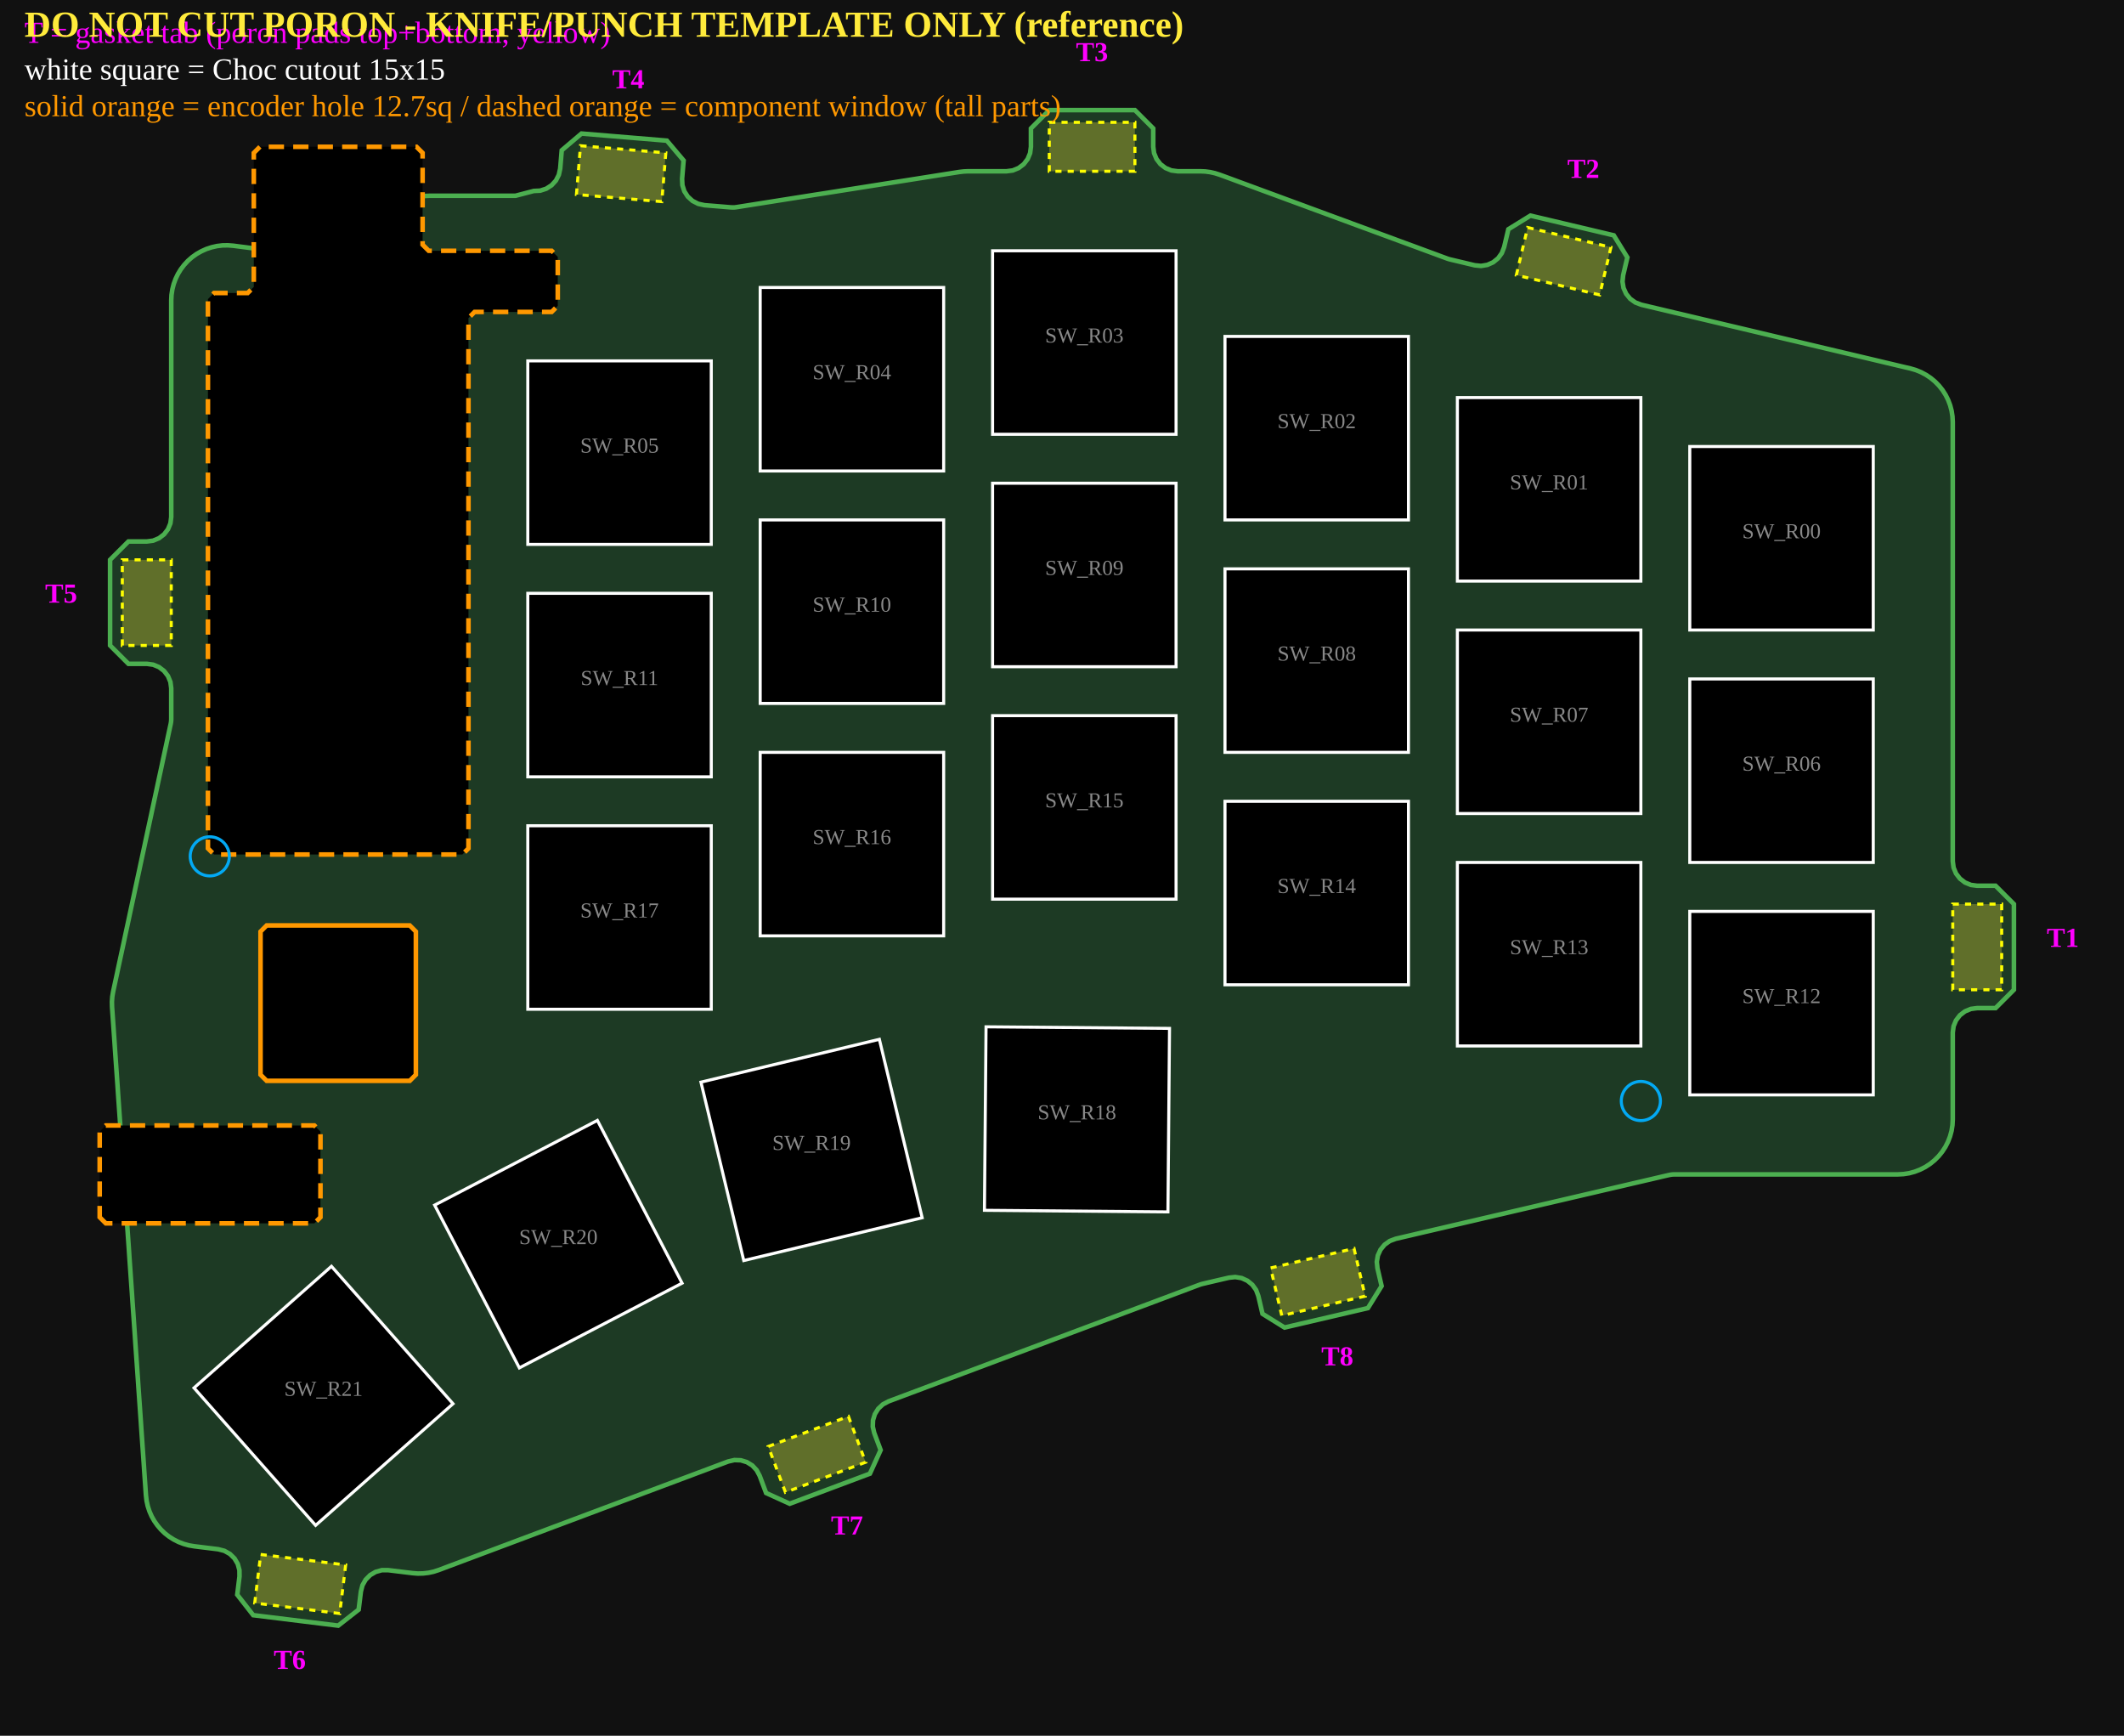
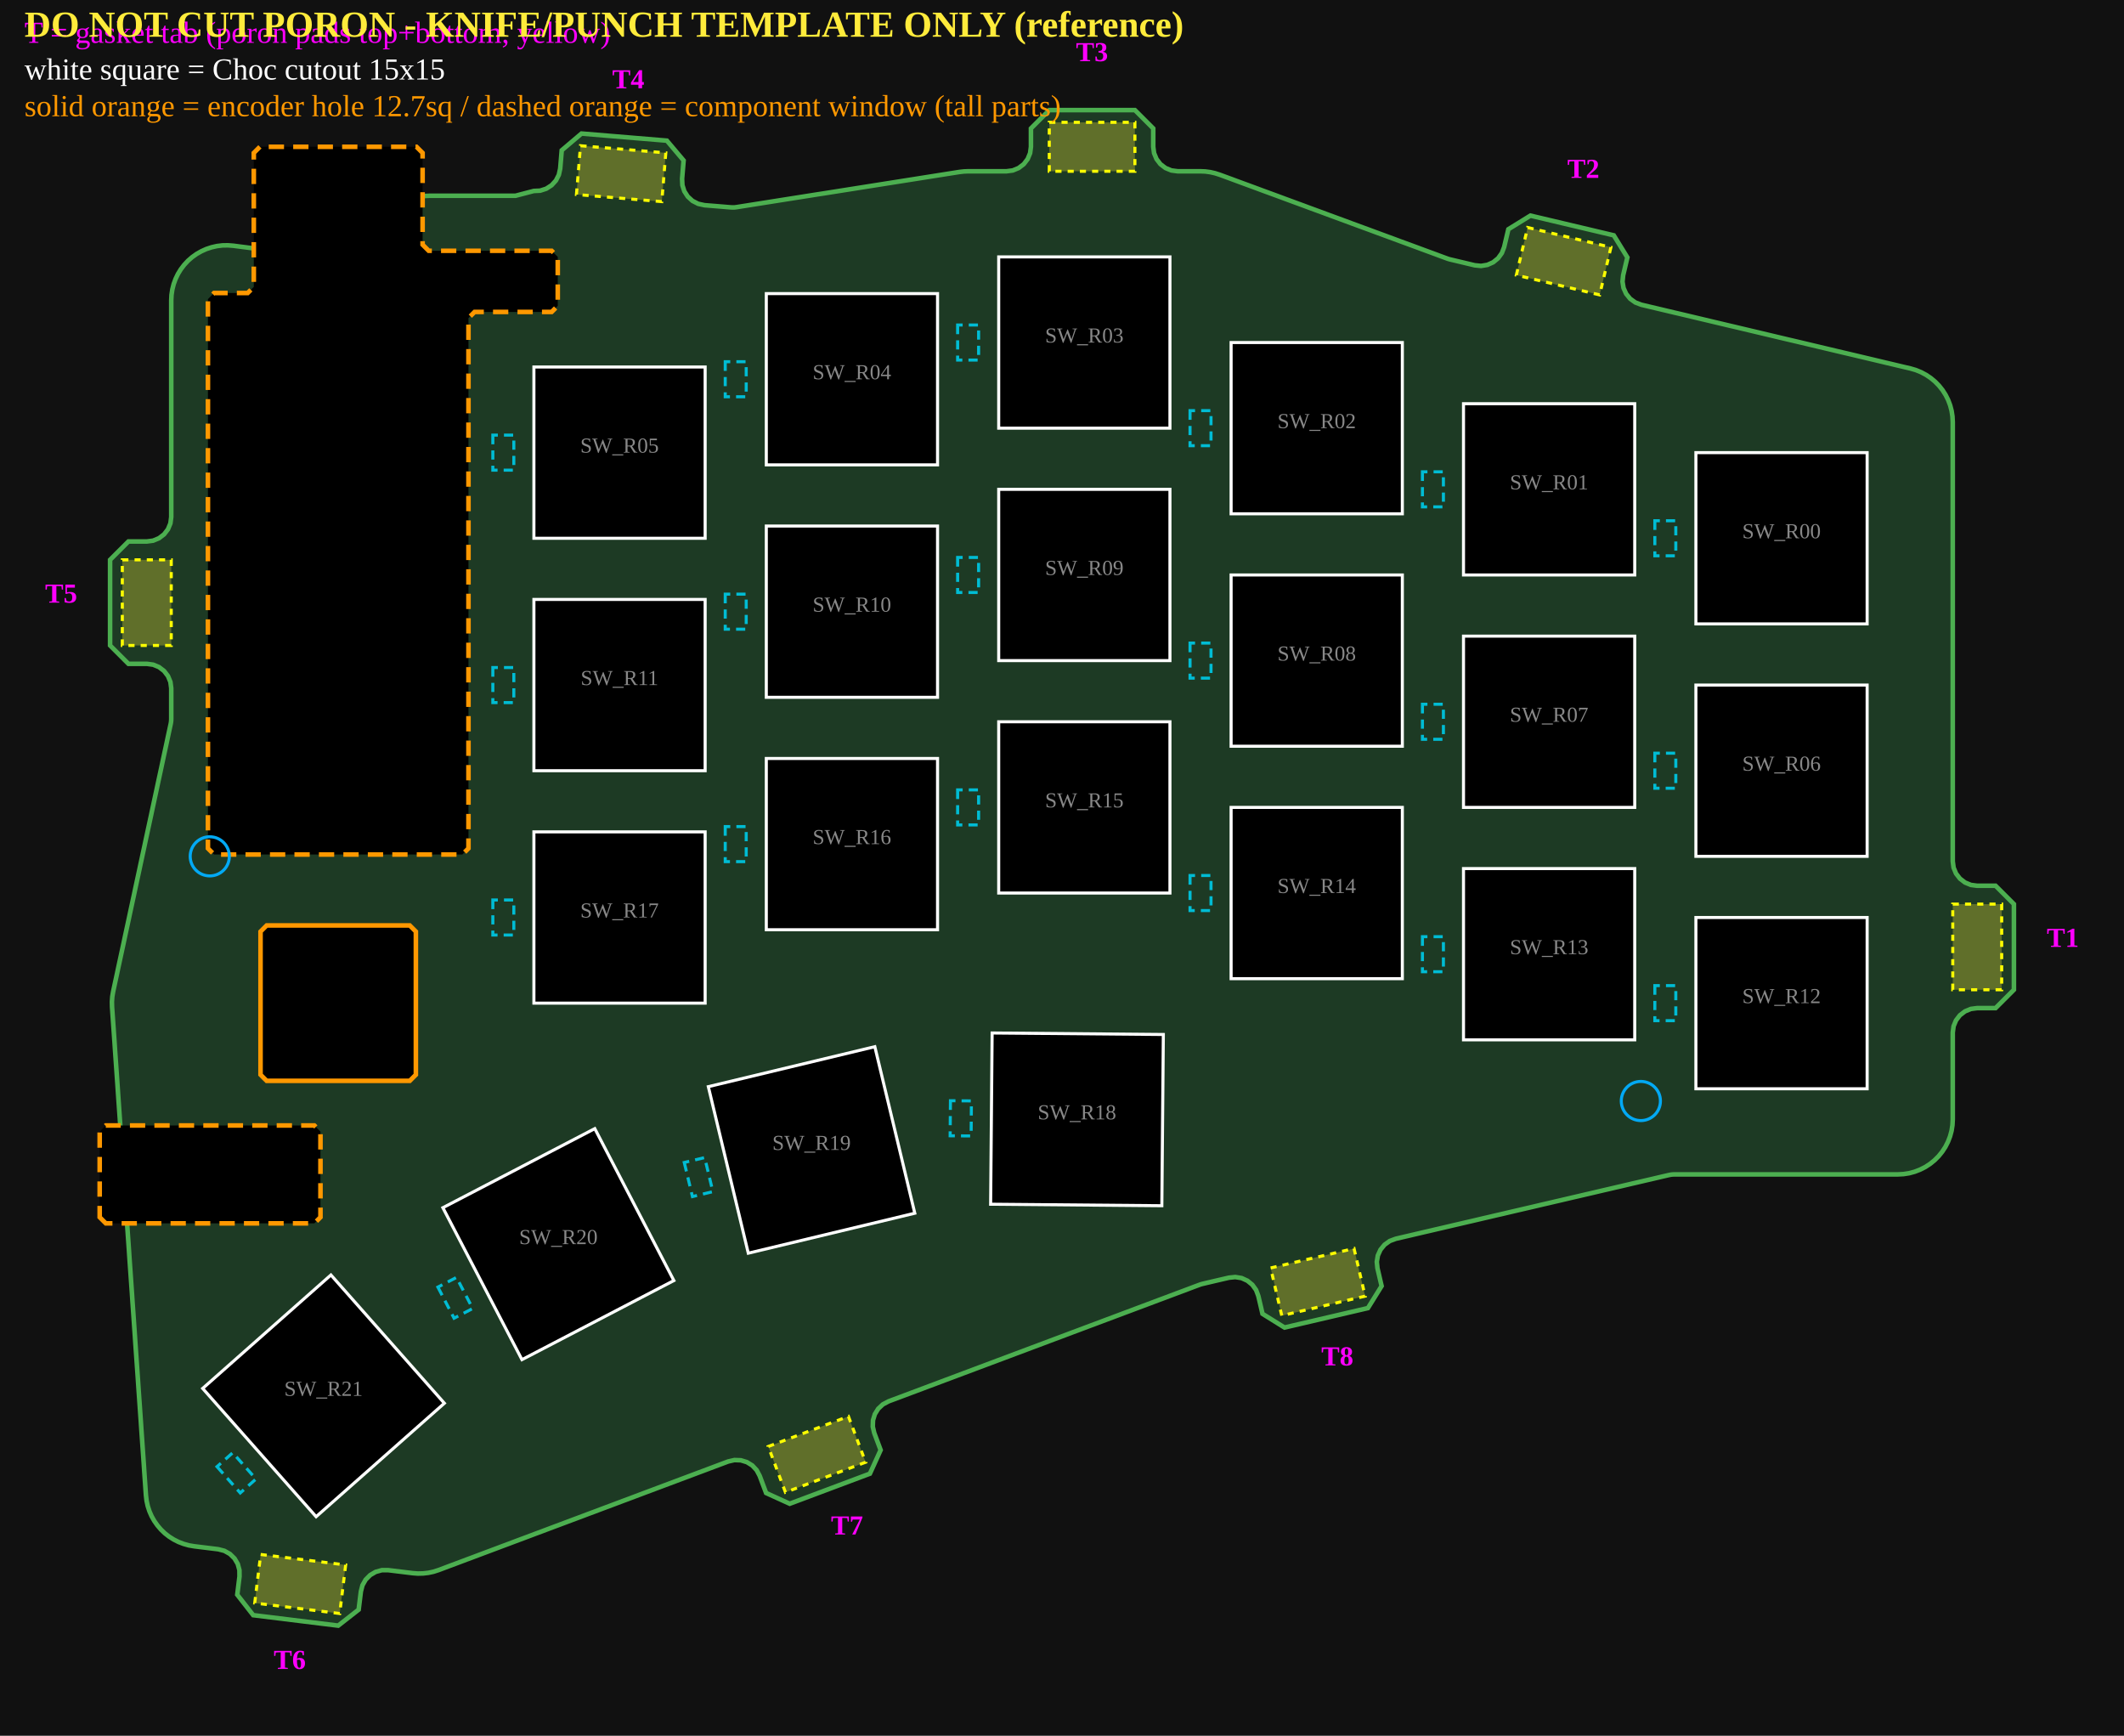
<svg xmlns="http://www.w3.org/2000/svg" width="694.6" height="567.54" viewBox="0 0 694.6 567.54">
  <rect width="694.6" height="567.54" fill="#111" />
  <polygon points="638.6,366.0 638.6,364.0 638.6,362.0 638.6,360.0 638.6,358.0 638.6,356.0 638.6,354.0 638.6,352.0 638.6,350.0 638.6,348.0 638.6,346.0 638.6,344.0 638.6,342.0 638.6,337.62 638.87,335.55 639.67,333.62 640.94,331.96 642.6,330.69 644.53,329.89 646.6,329.62 652.6,329.62 658.6,323.62 658.6,295.62 652.6,289.62 646.6,289.62 644.53,289.35 642.6,288.55 640.94,287.27 639.67,285.62 638.87,283.69 638.6,281.62 638.6,276.0 638.6,274.0 638.6,272.0 638.6,270.0 638.6,268.0 638.6,266.0 638.6,264.0 638.6,262.0 638.6,260.0 638.6,258.0 638.6,256.0 638.6,254.0 638.6,252.0 638.6,250.0 638.6,248.0 638.6,246.0 638.6,244.0 638.6,242.0 638.6,240.0 638.6,238.0 638.6,236.0 638.6,234.0 638.6,232.0 638.6,230.0 638.6,228.0 638.6,226.0 638.6,224.0 638.6,222.0 638.6,220.0 638.6,218.0 638.6,216.0 638.6,214.0 638.6,212.0 638.6,210.0 638.6,208.0 638.6,206.0 638.6,204.0 638.6,202.0 638.6,200.0 638.6,198.0 638.6,196.0 638.6,194.0 638.6,192.0 638.6,190.0 638.6,188.0 638.6,186.0 638.6,184.0 638.6,182.0 638.6,180.0 638.6,178.0 638.6,176.0 638.6,174.0 638.6,172.0 638.6,170.0 638.6,168.0 638.6,166.0 638.6,164.0 638.6,162.0 638.6,160.0 638.6,158.0 638.6,156.0 638.6,154.0 638.6,152.0 638.6,150.0 638.6,148.0 638.6,146.0 638.6,144.0 638.6,142.0 638.6,140.0 638.6,138.0 638.5,136.15 638.22,134.32 637.75,132.53 637.1,130.8 636.27,129.14 635.28,127.58 634.12,126.12 632.83,124.8 631.41,123.61 629.88,122.58 628.24,121.7 626.53,121.0 624.75,120.48 622.77,120.02 620.79,119.55 618.81,119.08 616.83,118.61 614.85,118.14 612.87,117.67 610.89,117.2 608.91,116.73 606.93,116.26 604.95,115.79 602.97,115.33 600.99,114.86 599.01,114.39 597.03,113.92 595.05,113.45 593.07,112.98 591.09,112.51 589.11,112.04 587.13,111.57 585.15,111.11 583.17,110.64 581.19,110.17 579.21,109.7 577.23,109.23 575.25,108.76 573.27,108.29 571.29,107.82 569.31,107.35 567.33,106.88 565.35,106.42 563.37,105.95 561.39,105.48 559.41,105.01 557.43,104.54 555.45,104.07 553.47,103.6 551.49,103.13 549.51,102.66 547.53,102.2 545.55,101.73 543.57,101.26 541.59,100.79 536.75,99.64 534.8,98.9 533.1,97.68 531.79,96.06 530.93,94.15 530.6,92.09 530.81,90.01 532.19,84.17 527.74,76.95 500.49,70.5 493.27,74.96 491.89,80.79 491.14,82.75 489.92,84.44 488.3,85.76 486.4,86.61 484.34,86.95 482.26,86.74 478.23,85.78 476.25,85.31 474.27,84.84 473.81,84.72 473.35,84.57 471.39,83.85 469.43,83.12 467.47,82.4 465.51,81.68 463.55,80.95 461.58,80.23 459.62,79.51 457.66,78.79 455.7,78.06 453.74,77.34 451.78,76.62 449.82,75.9 447.86,75.17 445.89,74.45 443.93,73.73 441.97,73.01 440.01,72.28 438.05,71.56 436.09,70.84 434.13,70.12 432.17,69.39 430.2,68.67 428.24,67.95 426.28,67.22 424.32,66.5 422.36,65.78 420.4,65.06 418.44,64.33 416.48,63.61 414.51,62.89 412.55,62.17 410.59,61.44 408.63,60.72 406.67,60.0 404.71,59.28 402.75,58.55 400.79,57.83 398.82,57.11 397.31,56.63 395.76,56.28 394.19,56.07 392.6,56.0 390.6,56.0 385.14,56.0 383.07,55.73 381.14,54.93 379.48,53.66 378.21,52.0 377.41,50.07 377.14,48.0 377.14,42.0 371.14,36.0 343.14,36.0 337.14,42.0 337.14,48.0 336.87,50.07 336.07,52.0 334.8,53.66 333.14,54.93 331.21,55.73 329.14,56.0 324.6,56.0 322.6,56.0 320.6,56.0 318.6,56.0 316.6,56.0 315.19,56.06 313.79,56.22 311.77,56.54 309.74,56.86 307.72,57.18 305.69,57.5 303.67,57.82 301.64,58.14 299.62,58.46 297.59,58.78 295.57,59.1 293.54,59.42 291.52,59.74 289.49,60.06 287.47,60.38 285.44,60.7 283.42,61.02 281.39,61.34 279.37,61.66 277.34,61.98 275.31,62.3 273.29,62.62 271.26,62.94 269.24,63.26 267.21,63.57 265.19,63.89 263.16,64.21 261.14,64.53 259.11,64.85 257.09,65.17 255.06,65.49 253.04,65.81 251.01,66.13 248.99,66.45 246.96,66.77 244.94,67.09 242.91,67.41 240.89,67.73 240.25,67.81 239.61,67.83 238.97,67.8 236.93,67.63 234.89,67.46 230.37,67.09 228.33,66.64 226.47,65.69 224.92,64.28 223.79,62.53 223.16,60.54 223.06,58.45 223.56,52.47 218.08,45.99 190.17,43.67 183.7,49.15 183.2,55.13 182.75,57.17 181.8,59.03 180.39,60.57 178.64,61.7 176.65,62.34 174.56,62.44 168.6,64.0 166.6,64.0 164.6,64.0 162.6,64.0 160.6,64.0 158.6,64.0 156.6,64.0 154.6,64.0 152.6,64.0 150.6,64.0 148.6,64.0 146.6,64.0 144.6,64.0 142.6,64.0 140.6,64.0 138.94,64.08 137.3,64.3 135.69,64.68 134.12,65.21 132.6,65.88 132.6,67.93 132.6,69.99 132.6,72.04 132.6,74.1 132.6,76.16 132.6,78.21 132.6,80.27 132.6,82.33 132.6,84.38 132.6,86.44 132.6,88.49 132.6,90.55 132.6,92.61 132.6,94.66 132.6,96.72 132.6,98.78 132.6,100.83 132.6,102.89 132.6,104.94 132.6,107.0 130.6,107.0 128.6,107.0 126.6,107.0 124.6,107.0 122.6,107.0 120.6,107.0 118.6,107.0 116.6,107.0 114.6,107.0 112.6,107.0 110.6,107.0 108.6,107.0 106.6,107.0 104.6,107.0 102.6,107.0 100.6,107.0 98.6,107.0 96.6,107.0 94.6,107.0 92.6,107.0 90.6,107.0 88.6,107.0 88.6,104.91 88.6,102.82 88.6,100.74 88.6,98.65 88.6,96.56 88.6,94.47 88.6,92.39 88.6,90.3 88.6,88.21 88.6,86.12 88.6,84.04 88.6,81.95 86.55,81.68 84.51,81.42 82.46,81.15 80.42,80.88 78.37,80.62 76.32,80.35 74.53,80.21 72.73,80.24 70.94,80.46 69.19,80.86 67.48,81.42 65.84,82.16 64.28,83.05 62.81,84.1 61.46,85.28 60.24,86.6 59.14,88.04 58.2,89.57 57.42,91.19 56.8,92.88 56.36,94.62 56.09,96.4 56.0,98.2 56.0,100.21 56.0,102.22 56.0,104.24 56.0,106.25 56.0,108.26 56.0,110.27 56.0,112.29 56.0,114.3 56.0,116.31 56.0,118.32 56.0,120.34 56.0,122.35 56.0,124.36 56.0,126.37 56.0,128.38 56.0,130.4 56.0,132.41 56.0,134.42 56.0,136.43 56.0,138.45 56.0,140.46 56.0,142.47 56.0,144.48 56.0,146.5 56.0,148.51 56.0,150.52 56.0,152.53 56.0,154.54 56.0,156.56 56.0,158.57 56.0,160.58 56.0,162.59 56.0,164.61 56.0,169.05 55.73,171.12 54.93,173.05 53.66,174.71 52.0,175.98 50.07,176.78 48.0,177.05 42.0,177.05 36.0,183.05 36.0,211.05 42.0,217.05 48.0,217.05 50.07,217.33 52.0,218.12 53.66,219.4 54.93,221.05 55.73,222.98 56.0,225.05 56.0,231.01 56.0,233.02 56.0,235.04 55.98,235.6 55.92,236.16 55.82,236.72 55.39,238.7 54.96,240.69 54.54,242.68 54.11,244.67 53.68,246.66 53.25,248.65 52.83,250.64 52.4,252.63 51.97,254.61 51.54,256.6 51.12,258.59 50.69,260.58 50.26,262.57 49.83,264.56 49.41,266.55 48.98,268.53 48.55,270.52 48.12,272.51 47.69,274.5 47.27,276.49 46.84,278.48 46.41,280.47 45.98,282.45 45.56,284.44 45.13,286.43 44.7,288.42 44.27,290.41 43.85,292.4 43.42,294.39 42.99,296.38 42.56,298.36 42.14,300.35 41.71,302.34 41.28,304.33 40.85,306.32 40.43,308.31 40.0,310.3 39.57,312.28 39.14,314.27 38.71,316.26 38.29,318.25 37.86,320.24 37.43,322.23 37.0,324.22 36.72,325.88 36.6,327.56 36.64,329.25 36.78,331.24 36.92,333.24 37.06,335.24 37.2,337.23 37.34,339.23 37.48,341.23 37.61,343.22 37.75,345.22 37.89,347.22 38.03,349.21 38.17,351.21 38.31,353.21 38.45,355.2 38.58,357.2 38.72,359.2 38.86,361.19 39.0,363.19 39.14,365.19 39.28,367.18 39.42,369.18 39.55,371.18 39.69,373.17 39.83,375.17 39.97,377.17 40.11,379.16 40.25,381.16 40.38,383.15 40.52,385.15 40.66,387.15 40.8,389.14 40.94,391.14 41.08,393.14 41.22,395.13 41.35,397.13 41.49,399.13 41.63,401.12 41.77,403.12 41.91,405.12 42.05,407.11 42.19,409.11 42.32,411.11 42.46,413.1 42.6,415.1 42.74,417.1 42.88,419.09 43.02,421.09 43.16,423.09 43.29,425.08 43.43,427.08 43.57,429.08 43.71,431.07 43.85,433.07 43.99,435.07 44.13,437.06 44.26,439.06 44.4,441.05 44.54,443.05 44.68,445.05 44.82,447.04 44.96,449.04 45.1,451.04 45.23,453.03 45.37,455.03 45.51,457.03 45.65,459.02 45.79,461.02 45.93,463.02 46.07,465.01 46.2,467.01 46.34,469.01 46.48,471.0 46.62,473.0 46.76,475.0 46.9,476.99 47.04,478.99 47.17,480.99 47.31,482.98 47.45,484.98 47.59,486.98 47.73,488.97 47.94,490.73 48.32,492.46 48.87,494.15 49.58,495.77 50.45,497.31 51.47,498.76 52.62,500.11 53.9,501.34 55.3,502.43 56.8,503.38 58.38,504.18 60.03,504.81 61.74,505.29 63.49,505.59 65.59,505.85 71.36,506.56 73.38,507.08 75.2,508.11 76.69,509.57 77.75,511.37 78.3,513.39 78.32,515.47 77.59,521.43 82.81,528.12 110.6,531.54 117.29,526.31 118.02,520.36 118.54,518.34 119.57,516.52 121.04,515.03 122.84,513.97 124.85,513.41 126.94,513.4 132.83,514.12 134.93,514.38 136.65,514.51 138.38,514.47 140.1,514.27 141.8,513.9 143.44,513.37 145.33,512.66 147.21,511.95 149.1,511.25 150.99,510.54 152.87,509.83 154.76,509.13 156.64,508.42 158.53,507.71 160.41,507.01 162.3,506.3 164.18,505.59 166.07,504.89 167.95,504.18 169.84,503.47 171.72,502.77 173.61,502.06 175.49,501.35 177.38,500.65 179.26,499.94 181.15,499.23 183.03,498.53 184.92,497.82 186.81,497.11 188.69,496.41 190.58,495.7 192.46,494.99 194.35,494.29 196.23,493.58 198.12,492.87 200.0,492.17 201.89,491.46 203.77,490.75 205.66,490.05 207.54,489.34 209.43,488.63 211.31,487.92 213.2,487.22 215.08,486.51 216.97,485.8 218.85,485.1 220.74,484.39 222.63,483.68 224.51,482.98 226.4,482.27 228.28,481.56 230.17,480.86 232.05,480.15 233.94,479.44 238.13,477.87 240.17,477.4 242.26,477.47 244.25,478.08 246.03,479.18 247.45,480.71 248.43,482.55 250.54,488.17 258.26,491.68 284.48,481.85 287.99,474.13 285.89,468.51 285.42,466.48 285.49,464.39 286.1,462.39 287.2,460.62 288.73,459.19 290.57,458.21 296.15,456.12 298.04,455.41 299.92,454.71 301.81,454.0 303.69,453.29 305.58,452.59 307.46,451.88 309.35,451.17 311.23,450.47 313.12,449.76 315.0,449.05 316.89,448.35 318.77,447.64 320.66,446.93 322.54,446.23 324.43,445.52 326.32,444.81 328.2,444.11 330.09,443.4 331.97,442.69 333.86,441.99 335.74,441.28 337.63,440.57 339.51,439.87 341.4,439.16 343.28,438.45 345.17,437.74 347.05,437.04 348.94,436.33 350.82,435.62 352.71,434.92 354.59,434.21 356.48,433.5 358.37,432.8 360.25,432.09 362.14,431.38 364.02,430.68 365.91,429.97 367.79,429.26 369.68,428.56 371.56,427.85 373.45,427.14 375.33,426.44 377.22,425.73 379.1,425.02 380.99,424.32 382.87,423.61 384.76,422.9 386.64,422.2 388.53,421.49 390.41,420.78 392.3,420.08 392.79,419.91 393.29,419.78 395.25,419.32 397.2,418.86 401.9,417.77 403.97,417.56 406.04,417.9 407.94,418.77 409.55,420.09 410.77,421.79 411.5,423.74 412.87,429.59 420.07,434.07 447.34,427.71 451.82,420.5 450.46,414.66 450.25,412.58 450.59,410.52 451.46,408.61 452.78,407.0 454.48,405.78 456.43,405.05 461.71,403.82 463.67,403.36 465.62,402.9 467.58,402.45 469.53,401.99 471.49,401.54 473.44,401.08 475.4,400.62 477.35,400.17 479.31,399.71 481.26,399.26 483.22,398.8 485.17,398.34 487.13,397.89 489.08,397.43 491.04,396.98 492.99,396.52 494.95,396.06 496.9,395.61 498.86,395.15 500.81,394.7 502.77,394.24 504.72,393.78 506.68,393.33 508.63,392.87 510.59,392.42 512.54,391.96 514.5,391.5 516.45,391.05 518.41,390.59 520.36,390.14 522.32,389.68 524.27,389.22 526.23,388.77 528.18,388.31 530.14,387.86 532.09,387.4 534.05,386.94 536.0,386.49 537.96,386.03 539.91,385.58 541.87,385.12 543.82,384.66 545.78,384.21 546.38,384.09 546.98,384.02 547.59,384.0 549.62,384.0 551.65,384.0 553.68,384.0 555.7,384.0 557.73,384.0 559.76,384.0 561.79,384.0 563.82,384.0 565.84,384.0 567.87,384.0 569.9,384.0 571.93,384.0 573.96,384.0 575.98,384.0 578.01,384.0 580.04,384.0 582.07,384.0 584.1,384.0 586.12,384.0 588.15,384.0 590.18,384.0 592.21,384.0 594.24,384.0 596.26,384.0 598.29,384.0 600.32,384.0 602.35,384.0 604.38,384.0 606.4,384.0 608.43,384.0 610.46,384.0 612.49,384.0 614.52,384.0 616.54,384.0 618.57,384.0 620.6,384.0 622.48,383.9 624.34,383.61 626.16,383.12 627.92,382.44 629.6,381.59 631.18,380.56 632.64,379.38 633.98,378.04 635.16,376.58 636.19,375.0 637.04,373.32 637.72,371.56 638.21,369.74 638.5,367.88" fill="#1d3a24" stroke="#4caf50" stroke-width="1.5" />
-   <polygon points="552.6,206.0 612.6,206.0 612.6,146.0 552.6,146.0" fill="#000" stroke="#fff" stroke-width="1" />
-   <polygon points="476.6,190.0 536.6,190.0 536.6,130.0 476.6,130.0" fill="#000" stroke="#fff" stroke-width="1" />
-   <polygon points="400.6,170.0 460.6,170.0 460.6,110.0 400.6,110.0" fill="#000" stroke="#fff" stroke-width="1" />
-   <polygon points="324.6,142.0 384.6,142.0 384.6,82.0 324.6,82.0" fill="#000" stroke="#fff" stroke-width="1" />
-   <polygon points="248.6,154.0 308.6,154.0 308.6,94.0 248.6,94.0" fill="#000" stroke="#fff" stroke-width="1" />
-   <polygon points="172.6,178.0 232.6,178.0 232.6,118.0 172.6,118.0" fill="#000" stroke="#fff" stroke-width="1" />
-   <polygon points="552.6,282.0 612.6,282.0 612.6,222.0 552.6,222.0" fill="#000" stroke="#fff" stroke-width="1" />
-   <polygon points="476.6,266.0 536.6,266.0 536.6,206.0 476.6,206.0" fill="#000" stroke="#fff" stroke-width="1" />
-   <polygon points="400.6,246.0 460.6,246.0 460.6,186.0 400.6,186.0" fill="#000" stroke="#fff" stroke-width="1" />
-   <polygon points="324.6,218.0 384.6,218.0 384.6,158.0 324.6,158.0" fill="#000" stroke="#fff" stroke-width="1" />
-   <polygon points="248.6,230.0 308.6,230.0 308.6,170.0 248.6,170.0" fill="#000" stroke="#fff" stroke-width="1" />
-   <polygon points="172.6,254.0 232.6,254.0 232.6,194.0 172.6,194.0" fill="#000" stroke="#fff" stroke-width="1" />
-   <polygon points="552.6,358.0 612.6,358.0 612.6,298.0 552.6,298.0" fill="#000" stroke="#fff" stroke-width="1" />
-   <polygon points="476.6,342.0 536.6,342.0 536.6,282.0 476.6,282.0" fill="#000" stroke="#fff" stroke-width="1" />
-   <polygon points="400.6,322.0 460.6,322.0 460.6,262.0 400.6,262.0" fill="#000" stroke="#fff" stroke-width="1" />
-   <polygon points="324.6,294.0 384.6,294.0 384.6,234.0 324.6,234.0" fill="#000" stroke="#fff" stroke-width="1" />
-   <polygon points="248.6,306.0 308.6,306.0 308.6,246.0 248.6,246.0" fill="#000" stroke="#fff" stroke-width="1" />
-   <polygon points="172.6,330.0 232.6,330.0 232.6,270.0 172.6,270.0" fill="#000" stroke="#fff" stroke-width="1" />
-   <polygon points="321.94,395.74 381.94,396.26 382.46,336.26 322.46,335.74" fill="#000" stroke="#fff" stroke-width="1" />
-   <polygon points="243.23,412.17 301.57,398.17 287.57,339.83 229.23,353.83" fill="#000" stroke="#fff" stroke-width="1" />
-   <polygon points="169.84,447.26 223.06,419.56 195.36,366.34 142.14,394.04" fill="#000" stroke="#fff" stroke-width="1" />
-   <polygon points="103.21,498.75 148.15,458.99 108.39,414.05 63.45,453.81" fill="#000" stroke="#fff" stroke-width="1" />
+   <polygon points="554.6,204.0 610.6,204.0 610.6,148.0 554.6,148.0" fill="#000" stroke="#fff" stroke-width="1" />
+   <polygon points="478.6,188.0 534.6,188.0 534.6,132.0 478.6,132.0" fill="#000" stroke="#fff" stroke-width="1" />
+   <polygon points="402.6,168.0 458.6,168.0 458.6,112.0 402.6,112.0" fill="#000" stroke="#fff" stroke-width="1" />
+   <polygon points="326.6,140.0 382.6,140.0 382.6,84.0 326.6,84.0" fill="#000" stroke="#fff" stroke-width="1" />
+   <polygon points="250.6,152.0 306.6,152.0 306.6,96.0 250.6,96.0" fill="#000" stroke="#fff" stroke-width="1" />
+   <polygon points="174.6,176.0 230.6,176.0 230.6,120.0 174.6,120.0" fill="#000" stroke="#fff" stroke-width="1" />
+   <polygon points="554.6,280.0 610.6,280.0 610.6,224.0 554.6,224.0" fill="#000" stroke="#fff" stroke-width="1" />
+   <polygon points="478.6,264.0 534.6,264.0 534.6,208.0 478.6,208.0" fill="#000" stroke="#fff" stroke-width="1" />
+   <polygon points="402.6,244.0 458.6,244.0 458.6,188.0 402.6,188.0" fill="#000" stroke="#fff" stroke-width="1" />
+   <polygon points="326.6,216.0 382.6,216.0 382.6,160.0 326.6,160.0" fill="#000" stroke="#fff" stroke-width="1" />
+   <polygon points="250.6,228.0 306.6,228.0 306.6,172.0 250.6,172.0" fill="#000" stroke="#fff" stroke-width="1" />
+   <polygon points="174.6,252.0 230.6,252.0 230.6,196.0 174.6,196.0" fill="#000" stroke="#fff" stroke-width="1" />
+   <polygon points="554.6,356.0 610.6,356.0 610.6,300.0 554.6,300.0" fill="#000" stroke="#fff" stroke-width="1" />
+   <polygon points="478.6,340.0 534.6,340.0 534.6,284.0 478.6,284.0" fill="#000" stroke="#fff" stroke-width="1" />
+   <polygon points="402.6,320.0 458.6,320.0 458.6,264.0 402.6,264.0" fill="#000" stroke="#fff" stroke-width="1" />
+   <polygon points="326.6,292.0 382.6,292.0 382.6,236.0 326.6,236.0" fill="#000" stroke="#fff" stroke-width="1" />
+   <polygon points="250.6,304.0 306.6,304.0 306.6,248.0 250.6,248.0" fill="#000" stroke="#fff" stroke-width="1" />
+   <polygon points="174.6,328.0 230.6,328.0 230.6,272.0 174.6,272.0" fill="#000" stroke="#fff" stroke-width="1" />
+   <polygon points="323.96,393.75 379.95,394.24 380.44,338.25 324.45,337.76" fill="#000" stroke="#fff" stroke-width="1" />
+   <polygon points="244.71,409.76 299.16,396.69 286.09,342.24 231.64,355.31" fill="#000" stroke="#fff" stroke-width="1" />
+   <polygon points="170.69,444.57 220.37,418.71 194.51,369.03 144.83,394.89" fill="#000" stroke="#fff" stroke-width="1" />
+   <polygon points="103.38,495.92 145.32,458.82 108.22,416.88 66.28,453.98" fill="#000" stroke="#fff" stroke-width="1" />
  <polygon points="85.0,48.0 83.0,50.0 83.0,93.8 81.0,95.8 70.0,95.8 68.0,97.8 68.0,277.4 70.0,279.4 151.2,279.4 153.2,277.4 153.2,104.0 155.2,102.0 180.4,102.0 182.4,100.0 182.4,84.0 180.4,82.0 140.2,82.0 138.2,80.0 138.2,50.0 136.2,48.0" fill="#000" stroke="#ff9800" stroke-width="1.5" stroke-dasharray="5,3" />
  <polygon points="32.6,398.0 34.6,400.0 102.8,400.0 104.8,398.0 104.8,370.0 102.8,368.0 34.6,368.0 32.6,370.0" fill="#000" stroke="#ff9800" stroke-width="1.5" stroke-dasharray="5,3" />
  <polygon points="85.2,351.4 87.2,353.4 134.0,353.4 136.0,351.4 136.0,304.6 134.0,302.6 87.2,302.6 85.2,304.6" fill="#000" stroke="#ff9800" stroke-width="1.5" />
+   <polygon points="541.17,170.27 541.17,181.73 548.03,181.73 548.03,170.27" fill="none" stroke="#00bcd4" stroke-width="1" stroke-dasharray="3,2" />
+   <polygon points="465.17,154.27 465.17,165.73 472.03,165.73 472.03,154.27" fill="none" stroke="#00bcd4" stroke-width="1" stroke-dasharray="3,2" />
+   <polygon points="389.17,134.27 389.17,145.73 396.03,145.73 396.03,134.27" fill="none" stroke="#00bcd4" stroke-width="1" stroke-dasharray="3,2" />
+   <polygon points="313.17,106.27 313.17,117.73 320.03,117.73 320.03,106.27" fill="none" stroke="#00bcd4" stroke-width="1" stroke-dasharray="3,2" />
+   <polygon points="237.17,118.27 237.17,129.73 244.03,129.73 244.03,118.27" fill="none" stroke="#00bcd4" stroke-width="1" stroke-dasharray="3,2" />
+   <polygon points="161.17,142.27 161.17,153.73 168.03,153.73 168.03,142.27" fill="none" stroke="#00bcd4" stroke-width="1" stroke-dasharray="3,2" />
+   <polygon points="541.17,246.27 541.17,257.73 548.03,257.73 548.03,246.27" fill="none" stroke="#00bcd4" stroke-width="1" stroke-dasharray="3,2" />
+   <polygon points="465.17,230.27 465.17,241.73 472.03,241.73 472.03,230.27" fill="none" stroke="#00bcd4" stroke-width="1" stroke-dasharray="3,2" />
+   <polygon points="389.17,210.27 389.17,221.73 396.03,221.73 396.03,210.27" fill="none" stroke="#00bcd4" stroke-width="1" stroke-dasharray="3,2" />
+   <polygon points="313.17,182.27 313.17,193.73 320.03,193.73 320.03,182.27" fill="none" stroke="#00bcd4" stroke-width="1" stroke-dasharray="3,2" />
+   <polygon points="237.17,194.27 237.17,205.73 244.03,205.73 244.03,194.27" fill="none" stroke="#00bcd4" stroke-width="1" stroke-dasharray="3,2" />
+   <polygon points="161.17,218.27 161.17,229.73 168.03,229.73 168.03,218.27" fill="none" stroke="#00bcd4" stroke-width="1" stroke-dasharray="3,2" />
+   <polygon points="541.17,322.27 541.17,333.73 548.03,333.73 548.03,322.27" fill="none" stroke="#00bcd4" stroke-width="1" stroke-dasharray="3,2" />
+   <polygon points="465.17,306.27 465.17,317.73 472.03,317.73 472.03,306.27" fill="none" stroke="#00bcd4" stroke-width="1" stroke-dasharray="3,2" />
+   <polygon points="389.17,286.27 389.17,297.73 396.03,297.73 396.03,286.27" fill="none" stroke="#00bcd4" stroke-width="1" stroke-dasharray="3,2" />
+   <polygon points="313.17,258.27 313.17,269.73 320.03,269.73 320.03,258.27" fill="none" stroke="#00bcd4" stroke-width="1" stroke-dasharray="3,2" />
+   <polygon points="237.17,270.27 237.17,281.73 244.03,281.73 244.03,270.27" fill="none" stroke="#00bcd4" stroke-width="1" stroke-dasharray="3,2" />
+   <polygon points="161.17,294.27 161.17,305.73 168.03,305.73 168.03,294.27" fill="none" stroke="#00bcd4" stroke-width="1" stroke-dasharray="3,2" />
+   <polygon points="310.82,359.91 310.72,371.37 317.58,371.43 317.68,359.97" fill="none" stroke="#00bcd4" stroke-width="1" stroke-dasharray="3,2" />
+   <polygon points="223.77,380.1 226.45,391.25 233.12,389.64 230.45,378.5" fill="none" stroke="#00bcd4" stroke-width="1" stroke-dasharray="3,2" />
+   <polygon points="143.2,420.85 148.49,431.02 154.58,427.85 149.29,417.68" fill="none" stroke="#00bcd4" stroke-width="1" stroke-dasharray="3,2" />
+   <polygon points="70.97,479.56 78.57,488.15 83.71,483.6 76.11,475.01" fill="none" stroke="#00bcd4" stroke-width="1" stroke-dasharray="3,2" />
  <polygon points="638.6,323.62 638.6,295.62 654.6,295.62 654.6,323.62" fill="rgba(255,235,59,0.30)" stroke="#ff0" stroke-width="1" stroke-dasharray="2,2" />
  <text x="674.6" y="309.6" fill="#f0f" font-size="9" font-weight="bold" text-anchor="middle">T1</text>
  <polygon points="523.13,96.42 495.88,89.96 499.57,74.39 526.81,80.85" fill="rgba(255,235,59,0.30)" stroke="#ff0" stroke-width="1" stroke-dasharray="2,2" />
  <text x="517.81" y="58.17" fill="#f0f" font-size="9" font-weight="bold" text-anchor="middle">T2</text>
  <polygon points="371.14,56.0 343.14,56.0 343.14,40.0 371.14,40.0" fill="rgba(255,235,59,0.30)" stroke="#ff0" stroke-width="1" stroke-dasharray="2,2" />
  <text x="357.12" y="20.0" fill="#f0f" font-size="9" font-weight="bold" text-anchor="middle">T3</text>
  <polygon points="216.42,65.92 188.51,63.6 189.84,47.65 217.74,49.98" fill="rgba(255,235,59,0.30)" stroke="#ff0" stroke-width="1" stroke-dasharray="2,2" />
  <text x="205.47" y="28.88" fill="#f0f" font-size="9" font-weight="bold" text-anchor="middle">T4</text>
  <polygon points="56.0,183.05 56.0,211.05 40.0,211.05 40.0,183.05" fill="rgba(255,235,59,0.30)" stroke="#ff0" stroke-width="1" stroke-dasharray="2,2" />
  <text x="20.0" y="197.04" fill="#f0f" font-size="9" font-weight="bold" text-anchor="middle">T5</text>
  <polygon points="85.25,508.27 113.04,511.69 111.09,527.57 83.3,524.15" fill="rgba(255,235,59,0.30)" stroke="#ff0" stroke-width="1" stroke-dasharray="2,2" />
  <text x="94.76" y="545.69" fill="#f0f" font-size="9" font-weight="bold" text-anchor="middle">T6</text>
  <polygon points="251.24,472.96 277.46,463.13 283.08,478.11 256.86,487.94" fill="rgba(255,235,59,0.30)" stroke="#ff0" stroke-width="1" stroke-dasharray="2,2" />
  <text x="277.0" y="501.75" fill="#f0f" font-size="9" font-weight="bold" text-anchor="middle">T7</text>
  <polygon points="415.53,414.59 442.8,408.23 446.43,423.81 419.17,430.17" fill="rgba(255,235,59,0.30)" stroke="#ff0" stroke-width="1" stroke-dasharray="2,2" />
  <text x="437.34" y="446.46" fill="#f0f" font-size="9" font-weight="bold" text-anchor="middle">T8</text>
  <text x="8" y="14" fill="#f0f" font-size="10">T = gasket tab (poron pads top+bottom, yellow)</text>
  <text x="8" y="26" fill="#fff" font-size="10">white square = Choc cutout 15x15</text>
  <text x="8" y="38" fill="#ff9800" font-size="10">solid orange = encoder hole 12.7sq / dashed orange = component window (tall parts)</text>
  <circle cx="68.6" cy="280.0" r="6.4" fill="none" stroke="#03a9f4" stroke-width="1" />
  <circle cx="536.6" cy="360.0" r="6.4" fill="none" stroke="#03a9f4" stroke-width="1" />
  <text x="582.6" y="176.0" fill="#888" font-size="7" text-anchor="middle">SW_R00</text>
  <text x="506.6" y="160.0" fill="#888" font-size="7" text-anchor="middle">SW_R01</text>
  <text x="430.6" y="140.0" fill="#888" font-size="7" text-anchor="middle">SW_R02</text>
  <text x="354.6" y="112.0" fill="#888" font-size="7" text-anchor="middle">SW_R03</text>
  <text x="278.6" y="124.0" fill="#888" font-size="7" text-anchor="middle">SW_R04</text>
  <text x="202.6" y="148.0" fill="#888" font-size="7" text-anchor="middle">SW_R05</text>
  <text x="582.6" y="252.0" fill="#888" font-size="7" text-anchor="middle">SW_R06</text>
  <text x="506.6" y="236.0" fill="#888" font-size="7" text-anchor="middle">SW_R07</text>
  <text x="430.6" y="216.0" fill="#888" font-size="7" text-anchor="middle">SW_R08</text>
  <text x="354.6" y="188.0" fill="#888" font-size="7" text-anchor="middle">SW_R09</text>
  <text x="278.6" y="200.0" fill="#888" font-size="7" text-anchor="middle">SW_R10</text>
  <text x="202.6" y="224.0" fill="#888" font-size="7" text-anchor="middle">SW_R11</text>
  <text x="582.6" y="328.0" fill="#888" font-size="7" text-anchor="middle">SW_R12</text>
  <text x="506.6" y="312.0" fill="#888" font-size="7" text-anchor="middle">SW_R13</text>
  <text x="430.6" y="292.0" fill="#888" font-size="7" text-anchor="middle">SW_R14</text>
  <text x="354.6" y="264.0" fill="#888" font-size="7" text-anchor="middle">SW_R15</text>
  <text x="278.6" y="276.0" fill="#888" font-size="7" text-anchor="middle">SW_R16</text>
  <text x="202.6" y="300.0" fill="#888" font-size="7" text-anchor="middle">SW_R17</text>
  <text x="352.2" y="366.0" fill="#888" font-size="7" text-anchor="middle">SW_R18</text>
  <text x="265.4" y="376.0" fill="#888" font-size="7" text-anchor="middle">SW_R19</text>
  <text x="182.6" y="406.8" fill="#888" font-size="7" text-anchor="middle">SW_R20</text>
  <text x="105.8" y="456.4" fill="#888" font-size="7" text-anchor="middle">SW_R21</text>
  <text x="8" y="12.0" fill="#ffeb3b" font-size="12" font-weight="bold">DO NOT CUT PORON - KNIFE/PUNCH TEMPLATE ONLY (reference)</text>
</svg>
